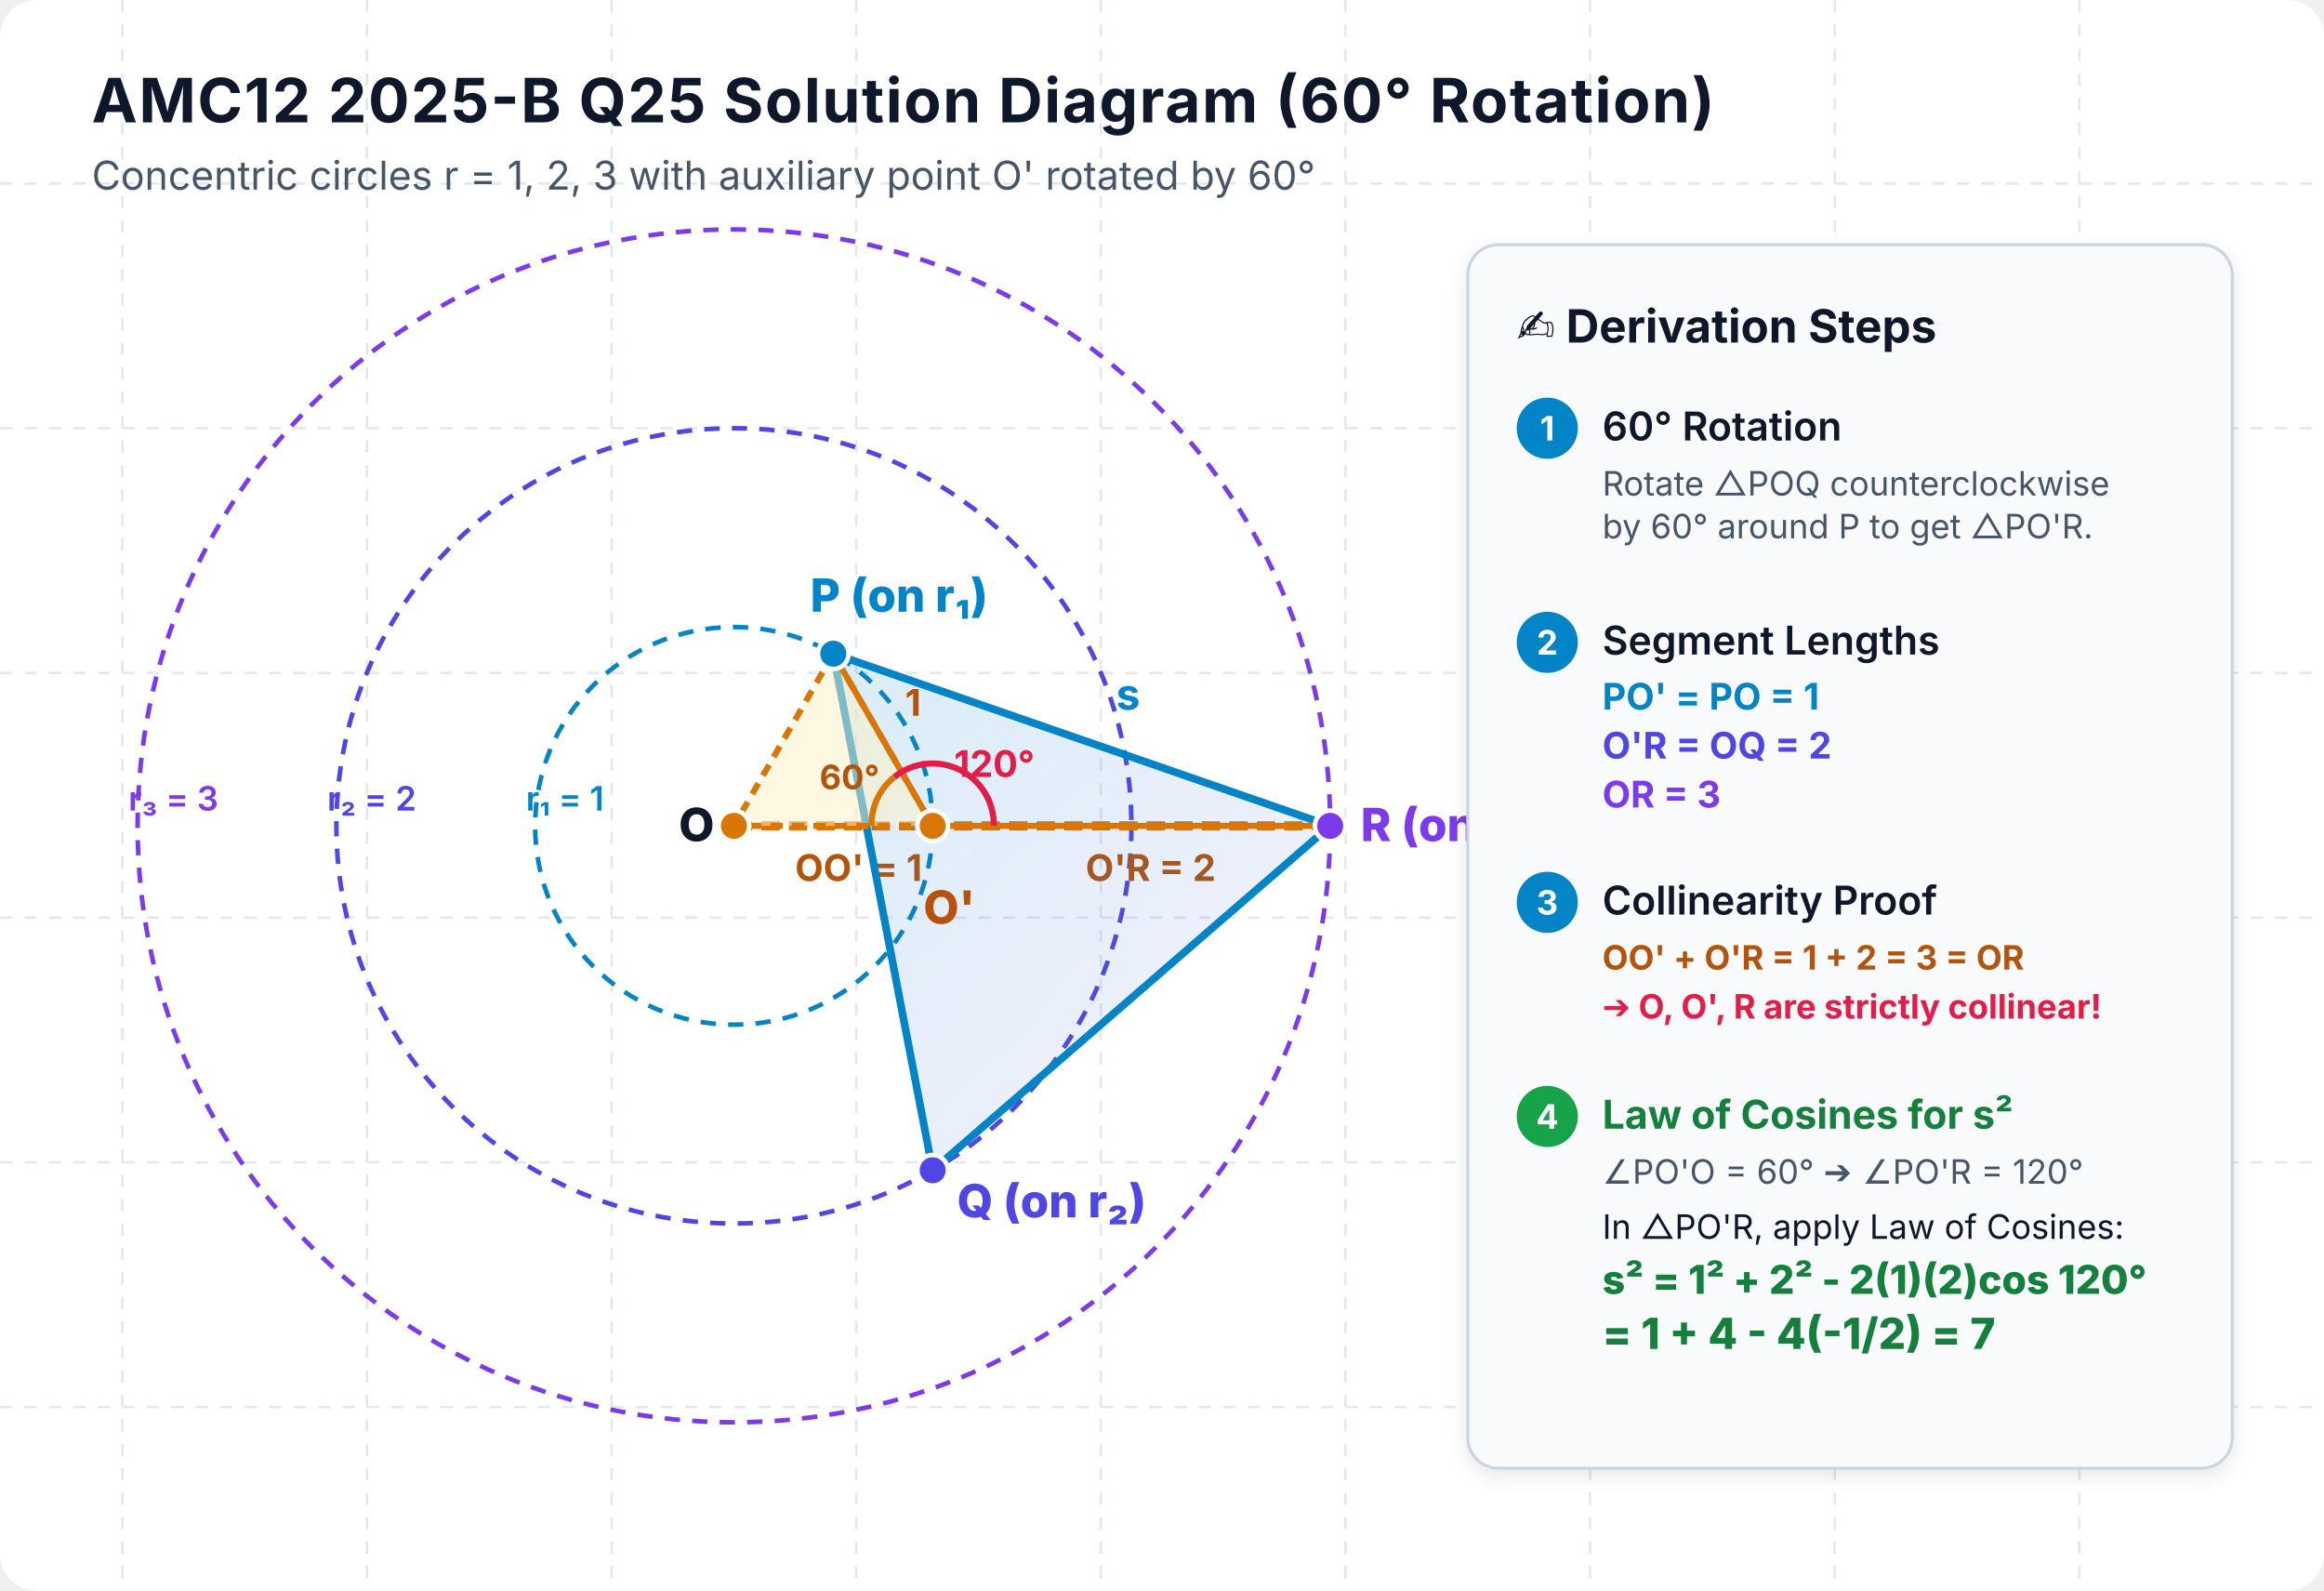
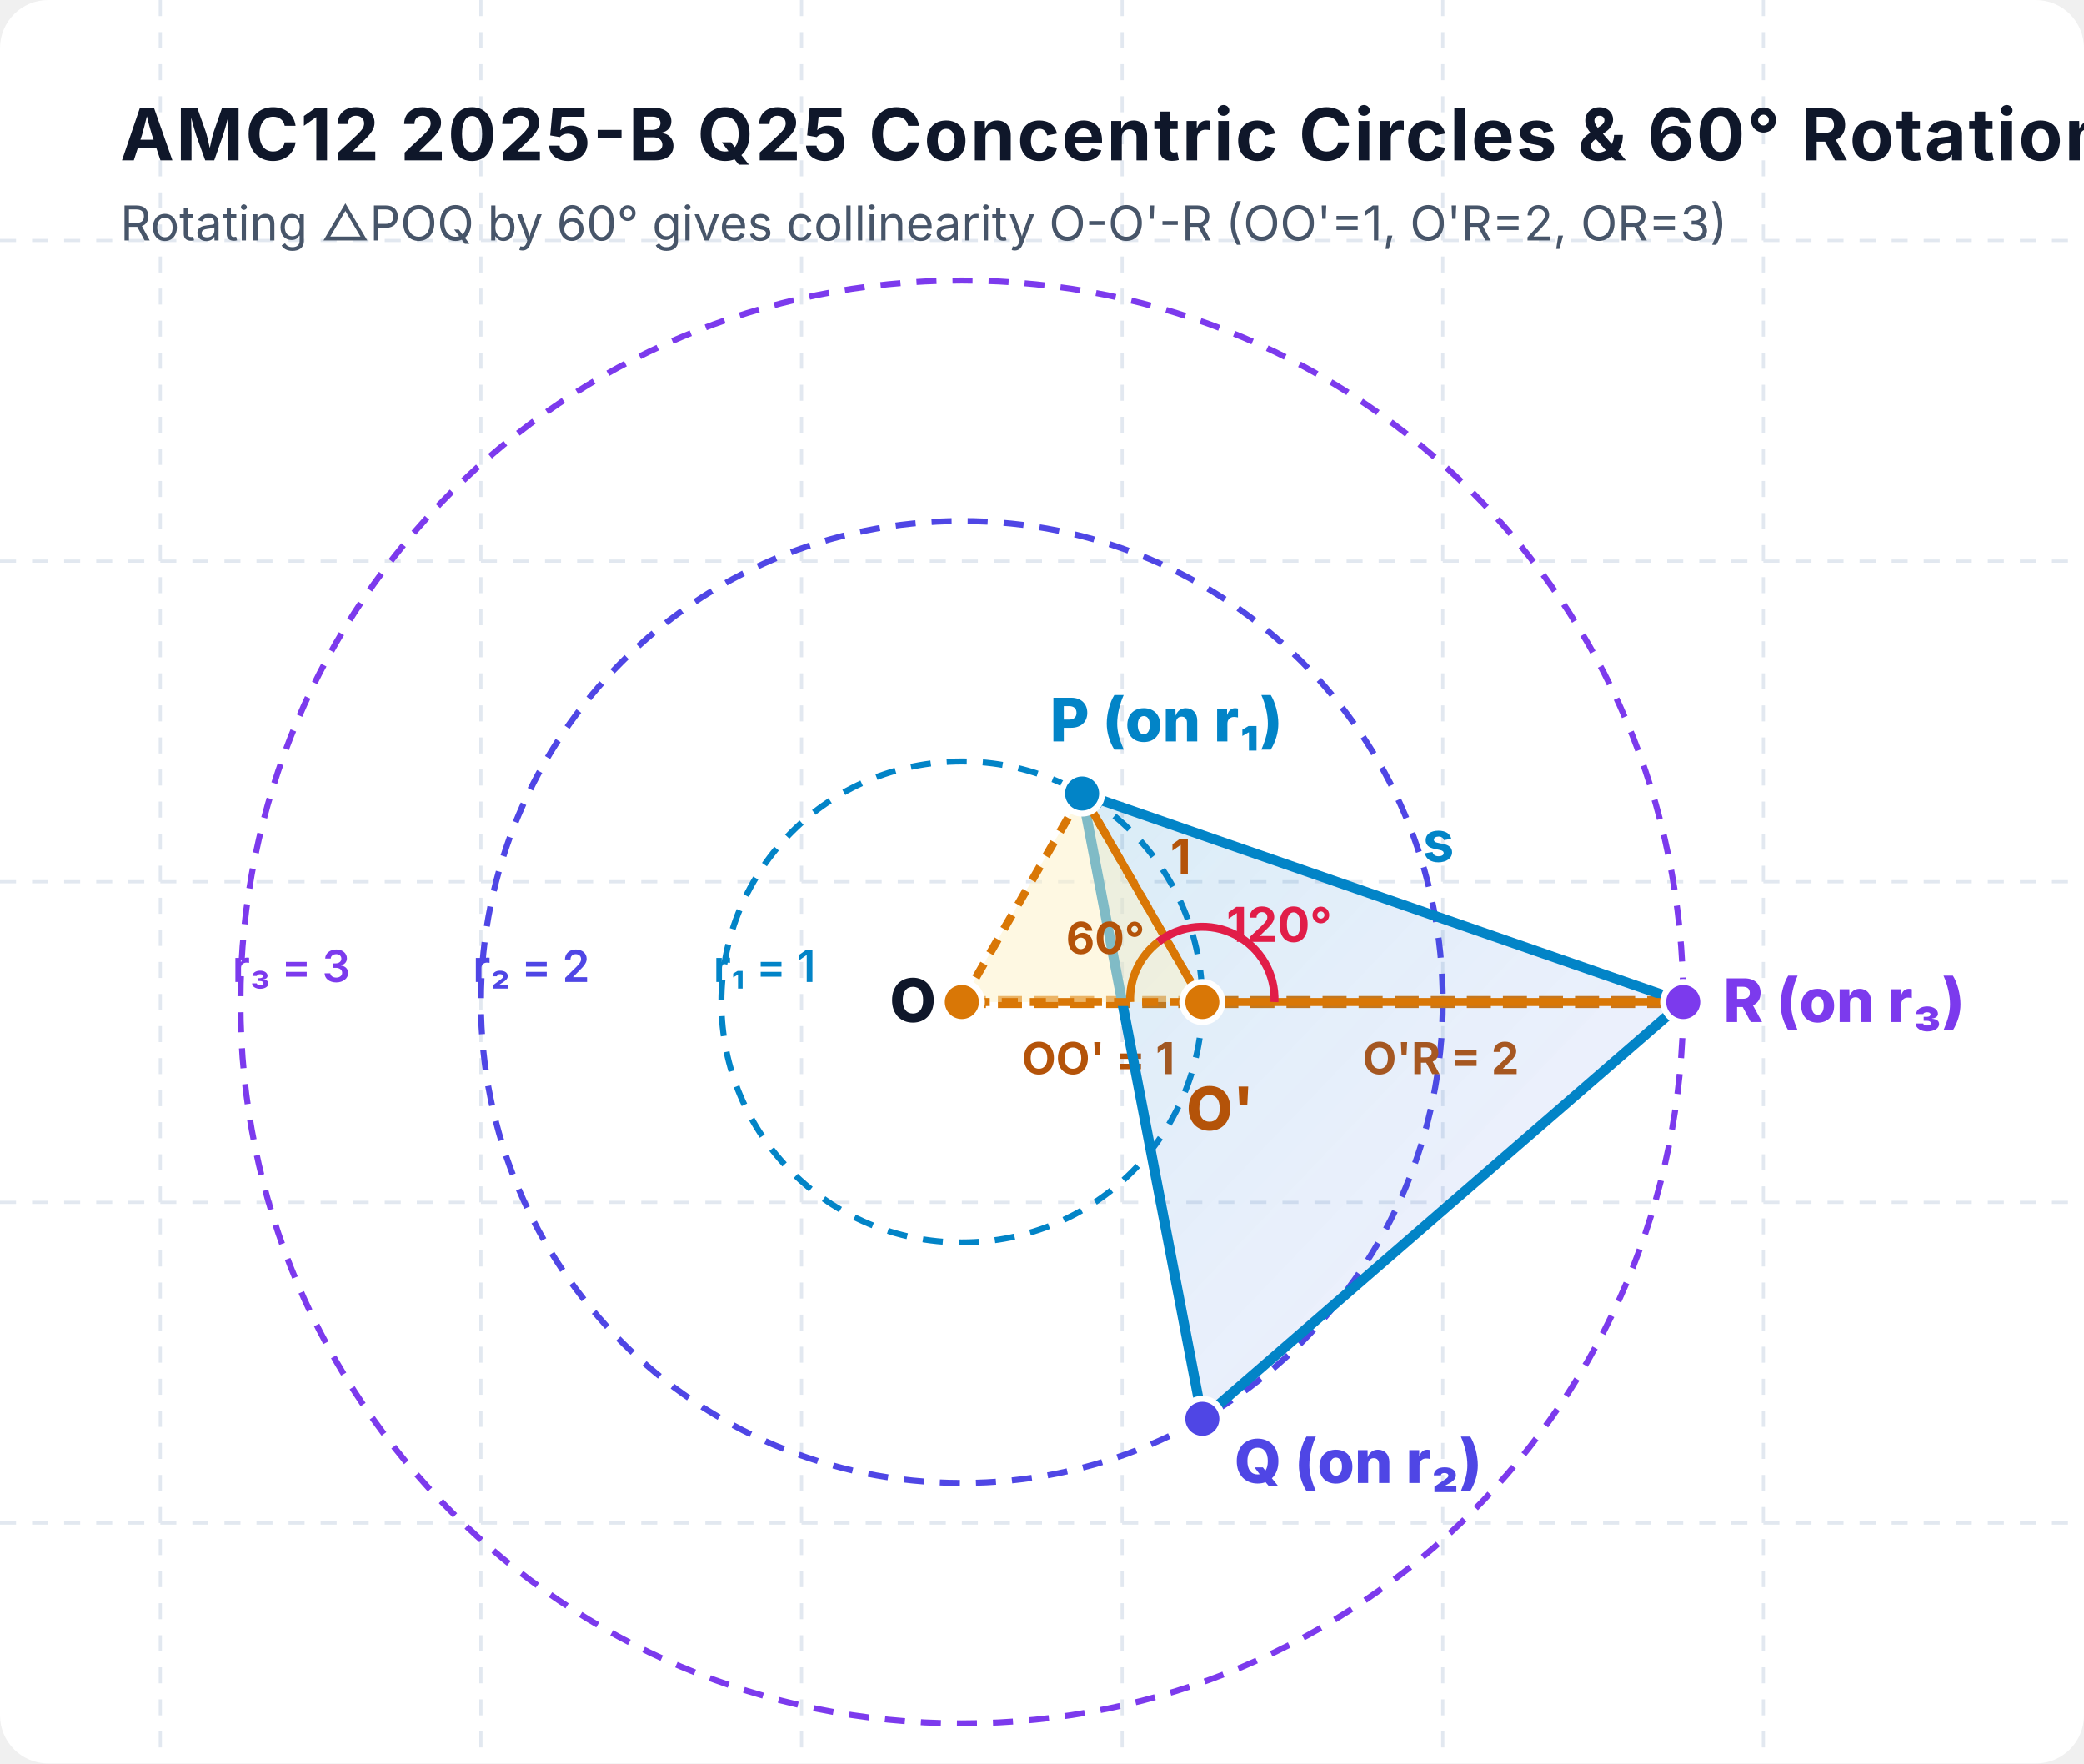
- <svg xmlns="http://www.w3.org/2000/svg" viewBox="0 0 760 520" width="100%" height="100%" style="background-color: #ffffff; font-family: system-ui, -apple-system, sans-serif;">
+ <svg xmlns="http://www.w3.org/2000/svg" viewBox="0 0 520 440" width="100%" height="100%" style="background-color: #ffffff; font-family: system-ui, -apple-system, sans-serif;">
  <defs>
    <linearGradient id="triGrad" x1="0%" y1="0%" x2="100%" y2="100%">
      <stop offset="0%" stop-color="#0284c7" stop-opacity="0.15" />
      <stop offset="100%" stop-color="#6366f1" stop-opacity="0.08" />
    </linearGradient>
-     <filter id="shadow" x="-10%" y="-10%" width="120%" height="120%">
-       <feDropShadow dx="0" dy="2" stdDeviation="3" flood-opacity="0.1" />
-     </filter>
  </defs>
-   <rect width="760" height="520" fill="#ffffff" rx="12" />
+   <rect width="520" height="440" fill="#ffffff" rx="12" />
  <g stroke="#e2e8f0" stroke-width="0.8" stroke-dasharray="4,4">
-     <line x1="40" y1="0" x2="40" y2="520" />
-     <line x1="120" y1="0" x2="120" y2="520" />
-     <line x1="200" y1="0" x2="200" y2="520" />
-     <line x1="280" y1="0" x2="280" y2="520" />
-     <line x1="360" y1="0" x2="360" y2="520" />
-     <line x1="440" y1="0" x2="440" y2="520" />
-     <line x1="520" y1="0" x2="520" y2="520" />
-     <line x1="600" y1="0" x2="600" y2="520" />
-     <line x1="680" y1="0" x2="680" y2="520" />
-     <line x1="0" y1="60" x2="760" y2="60" />
-     <line x1="0" y1="140" x2="760" y2="140" />
-     <line x1="0" y1="220" x2="760" y2="220" />
-     <line x1="0" y1="300" x2="760" y2="300" />
-     <line x1="0" y1="380" x2="760" y2="380" />
-     <line x1="0" y1="460" x2="760" y2="460" />
+     <line x1="40" y1="0" x2="40" y2="440" />
+     <line x1="120" y1="0" x2="120" y2="440" />
+     <line x1="200" y1="0" x2="200" y2="440" />
+     <line x1="280" y1="0" x2="280" y2="440" />
+     <line x1="360" y1="0" x2="360" y2="440" />
+     <line x1="440" y1="0" x2="440" y2="440" />
+     <line x1="0" y1="60" x2="520" y2="60" />
+     <line x1="0" y1="140" x2="520" y2="140" />
+     <line x1="0" y1="220" x2="520" y2="220" />
+     <line x1="0" y1="300" x2="520" y2="300" />
+     <line x1="0" y1="380" x2="520" y2="380" />
  </g>
-   <text x="30" y="40" fill="#0f172a" font-size="20" font-weight="700" letter-spacing="0.5">AMC12 2025-B Q25 Solution Diagram (60° Rotation)</text>
-   <text x="30" y="62" fill="#475569" font-size="13">Concentric circles r = 1, 2, 3 with auxiliary point O' rotated by 60°</text>
+   <text x="30" y="40" fill="#0f172a" font-size="18" font-weight="700" letter-spacing="0.5">AMC12 2025-B Q25 Concentric Circles &amp; 60° Rotation</text>
+   <text x="30" y="60" fill="#475569" font-size="12">Rotating △POQ by 60° gives collinearity O-O'-R (OO'=1, O'R=2, OR=3)</text>
  <g transform="translate(0, 10)">
-     <circle cx="240" cy="260" r="65" fill="none" stroke="#0284c7" stroke-width="1.5" stroke-dasharray="5,4" />
-     <text x="172" y="255" fill="#0284c7" font-size="11" font-weight="600">r₁ = 1</text>
-     <circle cx="240" cy="260" r="130" fill="none" stroke="#4f46e5" stroke-width="1.5" stroke-dasharray="5,4" />
-     <text x="107" y="255" fill="#4f46e5" font-size="11" font-weight="600">r₂ = 2</text>
-     <circle cx="240" cy="260" r="195" fill="none" stroke="#7c3aed" stroke-width="1.5" stroke-dasharray="5,4" />
-     <text x="42" y="255" fill="#7c3aed" font-size="11" font-weight="600">r₃ = 3</text>
-     <line x1="240" y1="260" x2="435" y2="260" stroke="#d97706" stroke-width="3" stroke-dasharray="6,3" />
-     <text x="260" y="278" fill="#b45309" font-size="12" font-weight="700">OO' = 1</text>
-     <text x="355" y="278" fill="#b45309" font-size="12" font-weight="700">O'R = 2</text>
-     <polygon points="272.5,203.7 305,372.6 435,260" fill="url(#triGrad)" stroke="#0284c7" stroke-width="2.5" stroke-linejoin="round" />
-     <polygon points="272.5,203.7 240,260 305,260" fill="#fef3c7" fill-opacity="0.5" stroke="#d97706" stroke-width="2" stroke-dasharray="4,3" />
-     <line x1="272.5" y1="203.7" x2="305" y2="260" stroke="#d97706" stroke-width="2" />
-     <line x1="305" y1="260" x2="435" y2="260" stroke="#d97706" stroke-width="2" />
-     <path d="M 285 260 A 20 20 0 0 1 292.5 244" fill="none" stroke="#d97706" stroke-width="2" />
-     <text x="268" y="248" fill="#b45309" font-size="11" font-weight="bold">60°</text>
-     <path d="M 292.5 244 A 20 20 0 0 1 325 260" fill="none" stroke="#e11d48" stroke-width="2" />
-     <text x="312" y="244" fill="#e11d48" font-size="12" font-weight="bold">120°</text>
-     <circle cx="240" cy="260" r="5" fill="#d97706" stroke="#ffffff" stroke-width="1.5" />
-     <text x="222" y="265" fill="#0f172a" font-size="15" font-weight="800">O</text>
-     <circle cx="272.5" cy="203.7" r="5" fill="#0284c7" stroke="#ffffff" stroke-width="1.5" />
-     <text x="265" y="190" fill="#0284c7" font-size="15" font-weight="800">P (on r₁)</text>
-     <circle cx="305" cy="372.6" r="5" fill="#4f46e5" stroke="#ffffff" stroke-width="1.5" />
-     <text x="313" y="388" fill="#4f46e5" font-size="15" font-weight="800">Q (on r₂)</text>
-     <circle cx="435" cy="260" r="5" fill="#7c3aed" stroke="#ffffff" stroke-width="1.5" />
-     <text x="445" y="265" fill="#7c3aed" font-size="15" font-weight="800">R (on r₃)</text>
-     <circle cx="305" cy="260" r="5" fill="#d97706" stroke="#ffffff" stroke-width="1.5" />
-     <text x="302" y="292" fill="#b45309" font-size="15" font-weight="800">O'</text>
-     <text x="365" y="222" fill="#0284c7" font-size="14" font-weight="bold">s</text>
-     <text x="296" y="224" fill="#b45309" font-size="12" font-weight="bold">1</text>
-   </g>
-   <g transform="translate(480, 80)">
-     <rect x="0" y="0" width="250" height="400" fill="#f8fafc" rx="10" stroke="#cbd5e1" stroke-width="1" filter="url(#shadow)" />
-     <text x="16" y="32" fill="#0f172a" font-size="15" font-weight="700">✍️ Derivation Steps</text>
-     <g transform="translate(16, 50)">
-       <circle cx="10" cy="10" r="10" fill="#0284c7" />
-       <text x="10" y="14" fill="#ffffff" font-size="11" font-weight="bold" text-anchor="middle">1</text>
-       <text x="28" y="14" fill="#0f172a" font-size="13" font-weight="600">60° Rotation</text>
-       <text x="28" y="32" fill="#475569" font-size="11">Rotate △POQ counterclockwise</text>
-       <text x="28" y="46" fill="#475569" font-size="11">by 60° around P to get △PO'R.</text>
-     </g>
-     <g transform="translate(16, 120)">
-       <circle cx="10" cy="10" r="10" fill="#0284c7" />
-       <text x="10" y="14" fill="#ffffff" font-size="11" font-weight="bold" text-anchor="middle">2</text>
-       <text x="28" y="14" fill="#0f172a" font-size="13" font-weight="600">Segment Lengths</text>
-       <text x="28" y="32" fill="#0284c7" font-size="12" font-weight="bold">PO' = PO = 1</text>
-       <text x="28" y="48" fill="#4f46e5" font-size="12" font-weight="bold">O'R = OQ = 2</text>
-       <text x="28" y="64" fill="#7c3aed" font-size="12" font-weight="bold">OR = 3</text>
-     </g>
-     <g transform="translate(16, 205)">
-       <circle cx="10" cy="10" r="10" fill="#0284c7" />
-       <text x="10" y="14" fill="#ffffff" font-size="11" font-weight="bold" text-anchor="middle">3</text>
-       <text x="28" y="14" fill="#0f172a" font-size="13" font-weight="600">Collinearity Proof</text>
-       <text x="28" y="32" fill="#b45309" font-size="11" font-weight="bold">OO' + O'R = 1 + 2 = 3 = OR</text>
-       <text x="28" y="48" fill="#e11d48" font-size="11" font-weight="bold">➔ O, O', R are strictly collinear!</text>
-     </g>
-     <g transform="translate(16, 275)">
-       <circle cx="10" cy="10" r="10" fill="#16a34a" />
-       <text x="10" y="14" fill="#ffffff" font-size="11" font-weight="bold" text-anchor="middle">4</text>
-       <text x="28" y="14" fill="#15803d" font-size="13" font-weight="700">Law of Cosines for s²</text>
-       <text x="28" y="32" fill="#475569" font-size="11">∠PO'O = 60° ➔ ∠PO'R = 120°</text>
-       <text x="28" y="50" fill="#0f172a" font-size="11">In △PO'R, apply Law of Cosines:</text>
-       <text x="28" y="68" fill="#15803d" font-size="13" font-weight="800">s² = 1² + 2² - 2(1)(2)cos 120°</text>
-       <text x="28" y="86" fill="#15803d" font-size="14" font-weight="800">   = 1 + 4 - 4(-1/2) = 7</text>
-     </g>
+     <circle cx="240" cy="240" r="60" fill="none" stroke="#0284c7" stroke-width="1.5" stroke-dasharray="5,4" />
+     <text x="178" y="235" fill="#0284c7" font-size="11" font-weight="600">r₁ = 1</text>
+     <circle cx="240" cy="240" r="120" fill="none" stroke="#4f46e5" stroke-width="1.5" stroke-dasharray="5,4" />
+     <text x="118" y="235" fill="#4f46e5" font-size="11" font-weight="600">r₂ = 2</text>
+     <circle cx="240" cy="240" r="180" fill="none" stroke="#7c3aed" stroke-width="1.5" stroke-dasharray="5,4" />
+     <text x="58" y="235" fill="#7c3aed" font-size="11" font-weight="600">r₃ = 3</text>
+     <line x1="240" y1="240" x2="420" y2="240" stroke="#d97706" stroke-width="3" stroke-dasharray="6,3" />
+     <text x="255" y="258" fill="#b45309" font-size="11" font-weight="700">OO' = 1</text>
+     <text x="340" y="258" fill="#b45309" font-size="11" font-weight="700">O'R = 2</text>
+     <polygon points="270,188 300,344 420,240" fill="url(#triGrad)" stroke="#0284c7" stroke-width="2.5" stroke-linejoin="round" />
+     <polygon points="270,188 240,240 300,240" fill="#fef3c7" fill-opacity="0.5" stroke="#d97706" stroke-width="2" stroke-dasharray="4,3" />
+     <line x1="270" y1="188" x2="300" y2="240" stroke="#d97706" stroke-width="2" />
+     <line x1="300" y1="240" x2="420" y2="240" stroke="#d97706" stroke-width="2" />
+     <path d="M 282 240 A 18 18 0 0 1 289 225" fill="none" stroke="#d97706" stroke-width="2" />
+     <text x="266" y="228" fill="#b45309" font-size="11" font-weight="bold">60°</text>
+     <path d="M 289 225 A 18 18 0 0 1 318 240" fill="none" stroke="#e11d48" stroke-width="2" />
+     <text x="306" y="225" fill="#e11d48" font-size="12" font-weight="bold">120°</text>
+     <circle cx="240" cy="240" r="5" fill="#d97706" stroke="#ffffff" stroke-width="1.5" />
+     <text x="222" y="245" fill="#0f172a" font-size="15" font-weight="800">O</text>
+     <circle cx="270" cy="188" r="5" fill="#0284c7" stroke="#ffffff" stroke-width="1.5" />
+     <text x="262" y="175" fill="#0284c7" font-size="15" font-weight="800">P (on r₁)</text>
+     <circle cx="300" cy="344" r="5" fill="#4f46e5" stroke="#ffffff" stroke-width="1.5" />
+     <text x="308" y="360" fill="#4f46e5" font-size="15" font-weight="800">Q (on r₂)</text>
+     <circle cx="420" cy="240" r="5" fill="#7c3aed" stroke="#ffffff" stroke-width="1.5" />
+     <text x="430" y="245" fill="#7c3aed" font-size="15" font-weight="800">R (on r₃)</text>
+     <circle cx="300" cy="240" r="5" fill="#d97706" stroke="#ffffff" stroke-width="1.5" />
+     <text x="296" y="272" fill="#b45309" font-size="15" font-weight="800">O'</text>
+     <text x="355" y="205" fill="#0284c7" font-size="14" font-weight="bold">s</text>
+     <text x="292" y="208" fill="#b45309" font-size="12" font-weight="bold">1</text>
  </g>
</svg>
